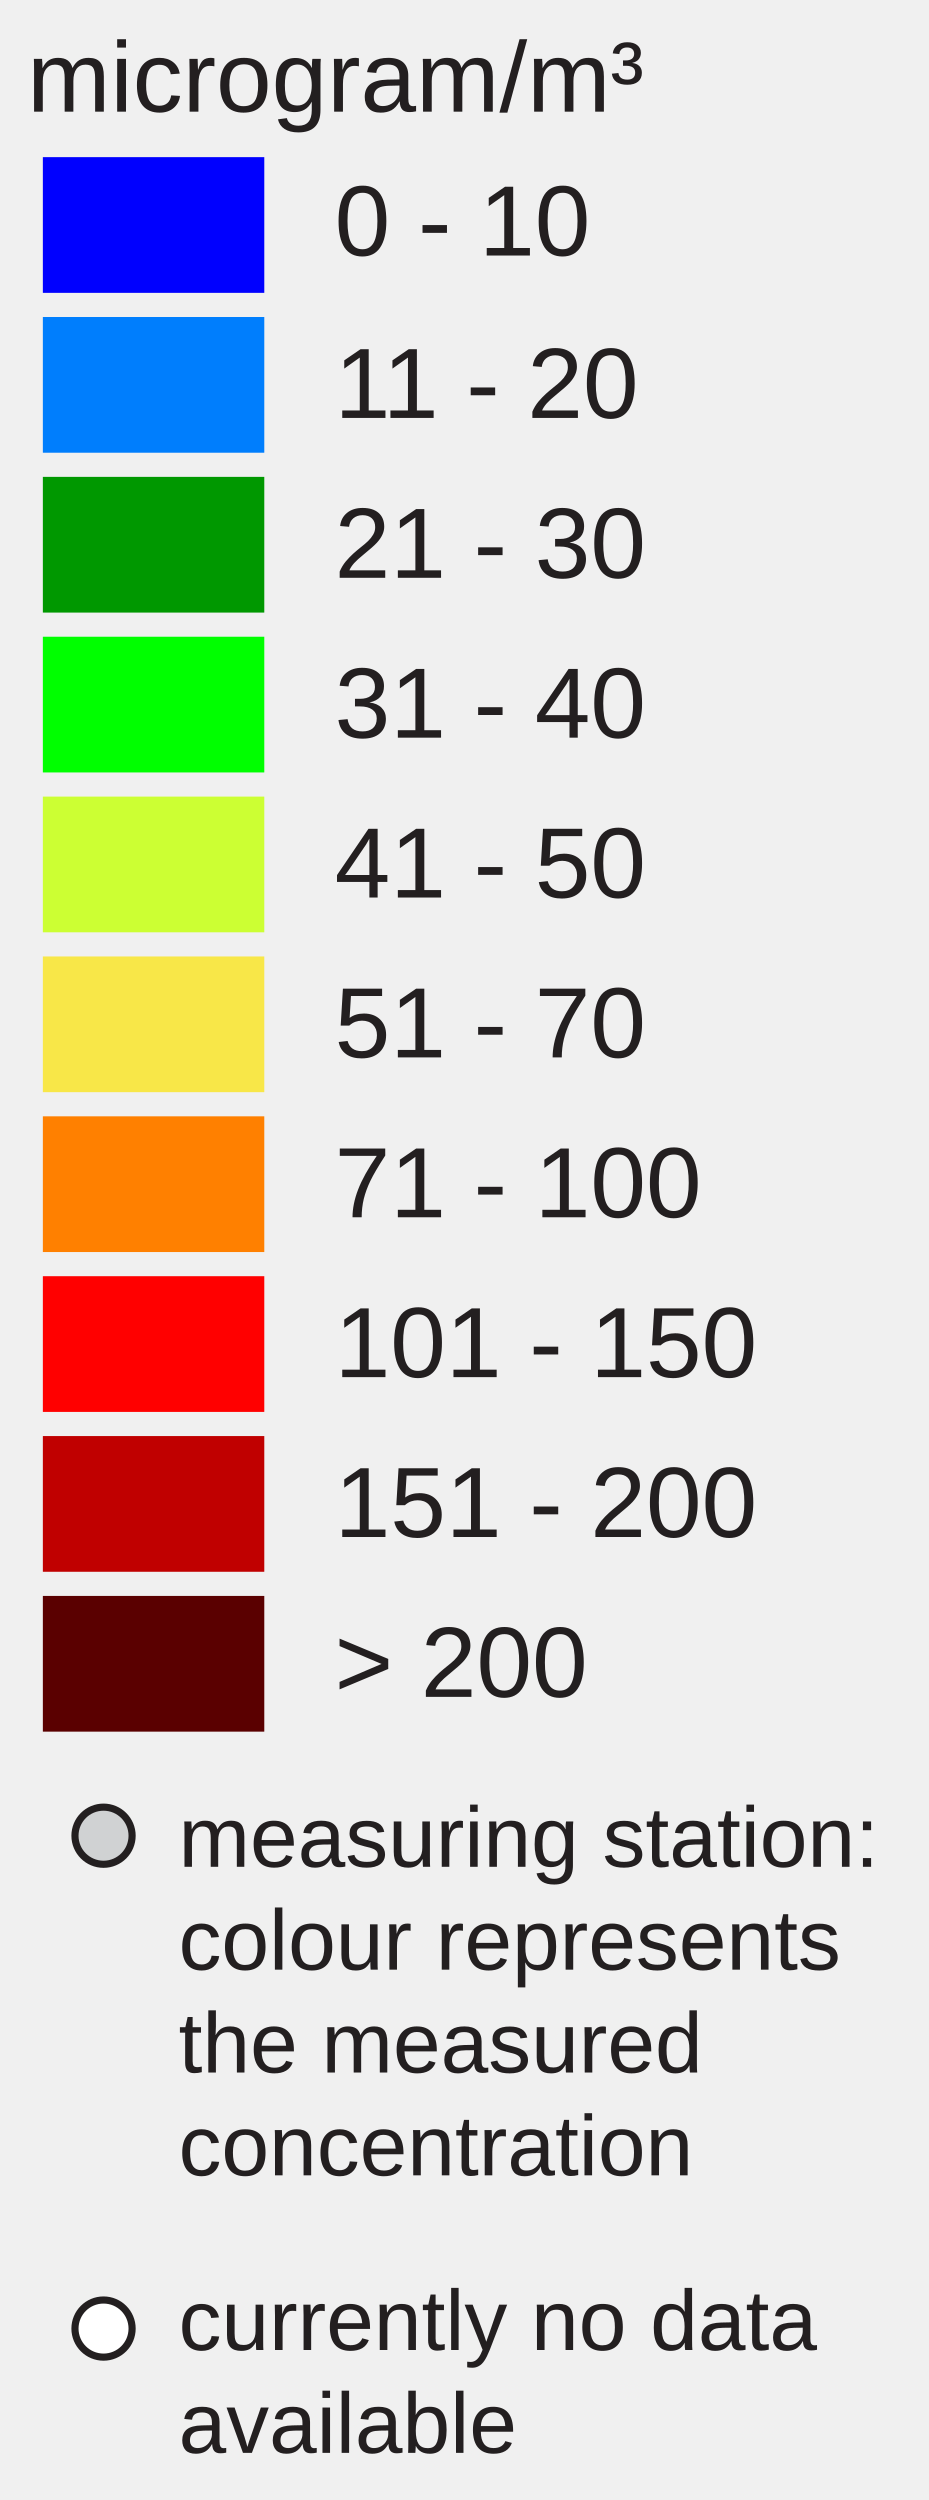
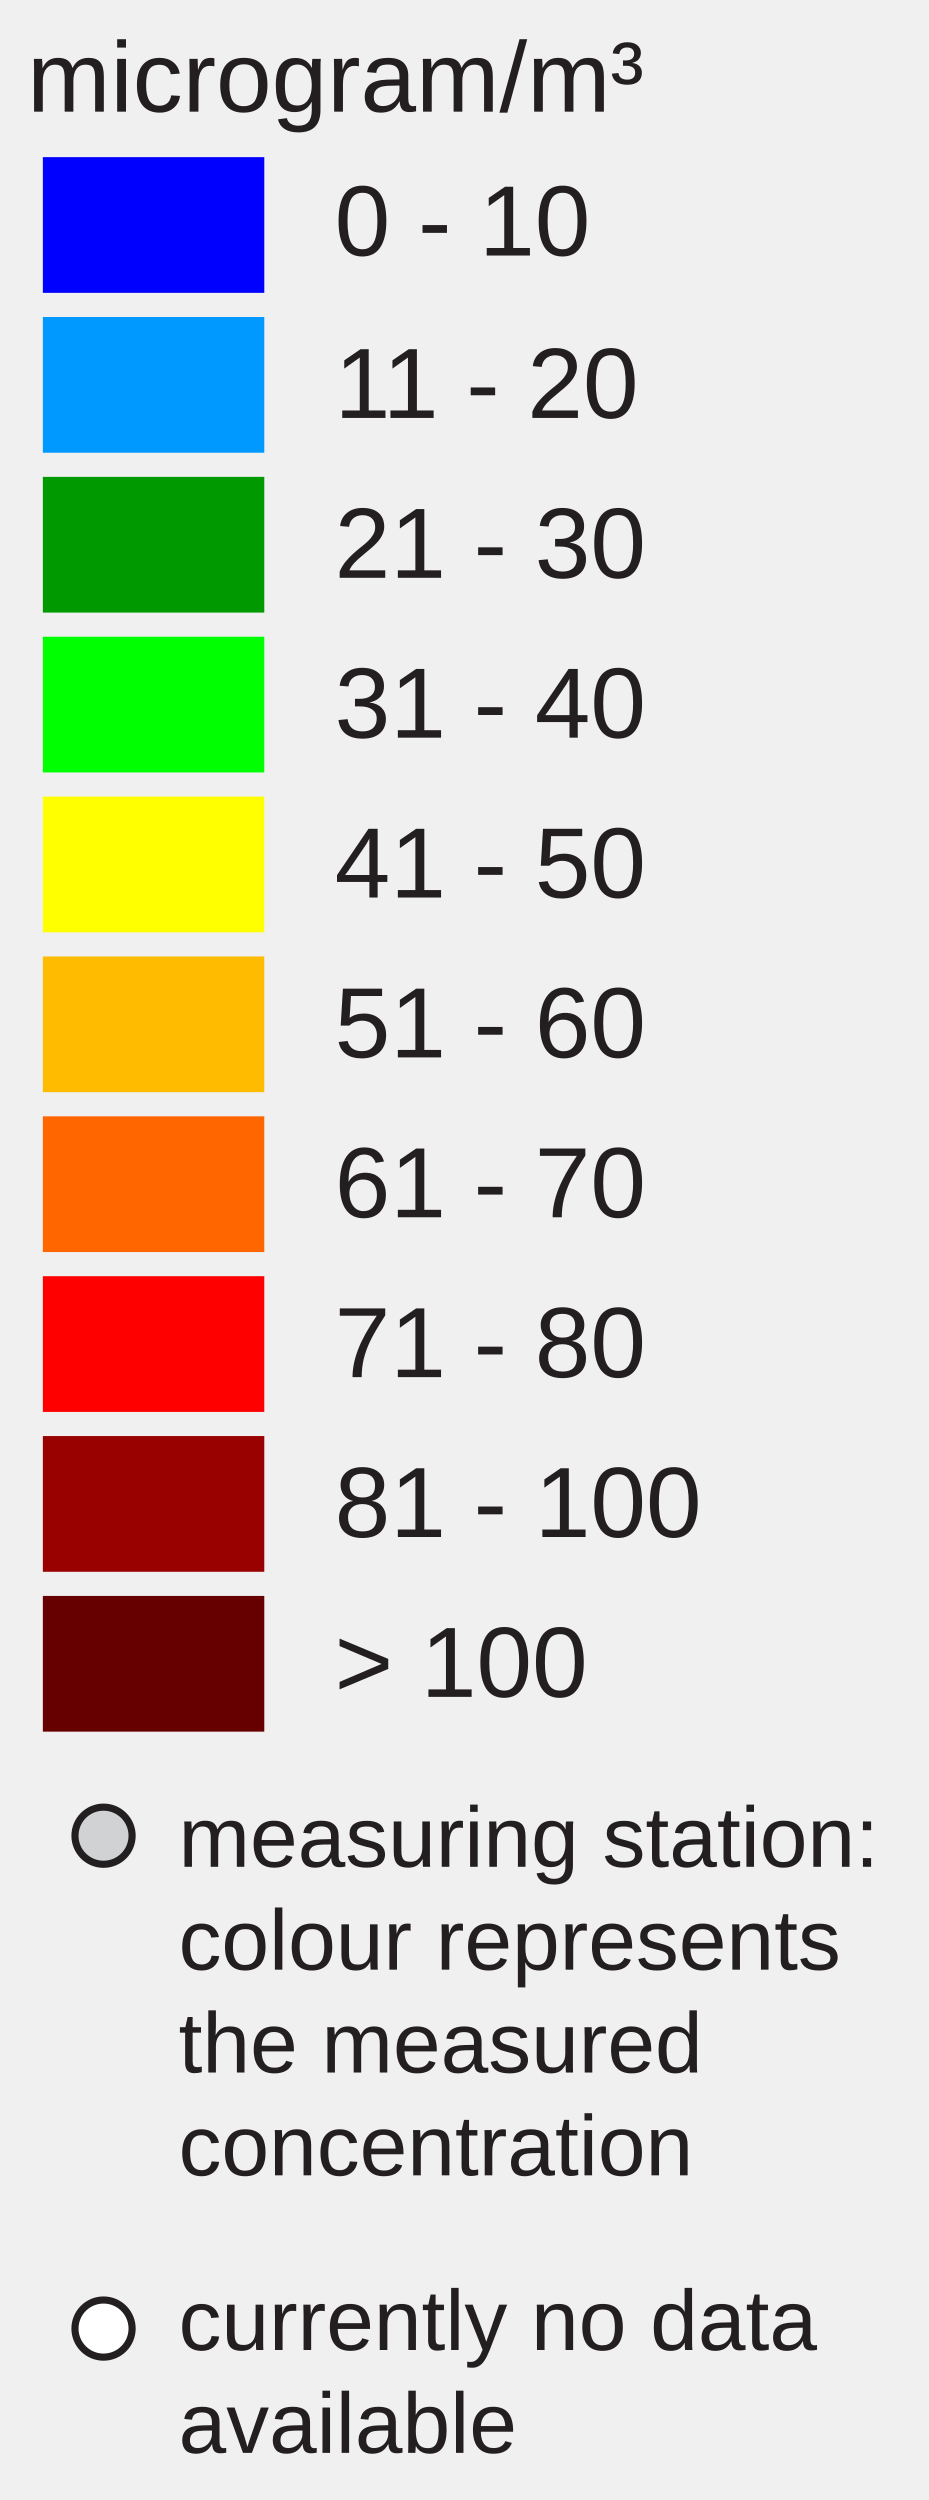
<svg xmlns="http://www.w3.org/2000/svg" version="1.1" id="Layer_1" x="0px" y="0px" width="130px" height="350px" viewBox="0 0 130 350" enable-background="new 0 0 130 350" xml:space="preserve">
  <rect x="6" y="22" fill="#0000FF" width="31" height="19" />
-   <rect x="6" y="44.381" fill="#007EFD" width="31" height="19" />
-   <rect x="6" y="66.762" fill="#009800" width="31" height="19" />
+   <rect x="6" y="44.381" fill="#0099FF" width="31" height="19" />
+   <rect x="6" y="66.762" fill="#009900" width="31" height="19" />
  <rect x="6" y="89.143" fill="#00FF00" width="31" height="19" />
-   <rect x="6" y="111.524" fill="#CCFF33" width="31" height="19" />
-   <rect x="6" y="133.905" fill="#F8E748" width="31" height="19" />
-   <rect x="6" y="156.286" fill="#FF8000" width="31" height="19" />
+   <rect x="6" y="111.524" fill="#FFFF00" width="31" height="19" />
+   <rect x="6" y="133.905" fill="#FFBB00" width="31" height="19" />
+   <rect x="6" y="156.286" fill="#FF6600" width="31" height="19" />
  <rect x="6" y="178.668" fill="#FF0000" width="31" height="19" />
-   <rect x="6" y="201.049" fill="#C00000" width="31" height="19" />
-   <rect x="6" y="223.43" fill="#5A0000" width="31" height="19" />
+   <rect x="6" y="201.049" fill="#990000" width="31" height="19" />
+   <rect x="6" y="223.43" fill="#660000" width="31" height="19" />
  <text transform="matrix(1 0 0 1 46.853 35.7705)" fill="#231F20" font-family="Arial" font-size="14">0 - 10</text>
  <text transform="matrix(1 0 0 1 46.853 58.5112)" fill="#231F20" font-family="Arial" font-size="14">11 - 20</text>
  <text transform="matrix(1 0 0 1 46.853 80.8926)" fill="#231F20" font-family="Arial" font-size="14">21 - 30</text>
  <text transform="matrix(1 0 0 1 46.853 103.2734)" fill="#231F20" font-family="Arial" font-size="14">31 - 40</text>
  <text transform="matrix(1 0 0 1 46.853 125.6548)" fill="#231F20" font-family="Arial" font-size="14">41 - 50</text>
-   <text transform="matrix(1 0 0 1 46.853 148.0352)" fill="#231F20" font-family="Arial" font-size="14">51 - 70</text>
-   <text transform="matrix(1 0 0 1 46.853 170.417)" fill="#231F20" font-family="Arial" font-size="14">71 - 100</text>
-   <text transform="matrix(1 0 0 1 46.853 192.7988)" fill="#231F20" font-family="Arial" font-size="14">101 - 150</text>
-   <text transform="matrix(1 0 0 1 46.853 215.1797)" fill="#231F20" font-family="Arial" font-size="14">151 - 200</text>
-   <text transform="matrix(1 0 0 1 46.853 237.5605)" fill="#231F20" font-family="Arial" font-size="14">&gt; 200</text>
+   <text transform="matrix(1 0 0 1 46.853 148.0352)" fill="#231F20" font-family="Arial" font-size="14">51 - 60</text>
+   <text transform="matrix(1 0 0 1 46.853 170.417)" fill="#231F20" font-family="Arial" font-size="14">61 - 70</text>
+   <text transform="matrix(1 0 0 1 46.853 192.7988)" fill="#231F20" font-family="Arial" font-size="14">71 - 80</text>
+   <text transform="matrix(1 0 0 1 46.853 215.1797)" fill="#231F20" font-family="Arial" font-size="14">81 - 100</text>
+   <text transform="matrix(1 0 0 1 46.853 237.5605)" fill="#231F20" font-family="Arial" font-size="14">&gt; 100</text>
  <text font-size="14" font-family="Arial" transform="translate(3.8027 15.631)" fill="#231F20">microgram/m³</text>
  <circle fill="#D0D2D3" stroke="#231F20" stroke-miterlimit="10" cx="14.495" cy="257" r="4" />
  <circle fill="#FFFFFF" stroke="#231F20" stroke-miterlimit="10" cx="14.495" cy="326" r="4" />
  <text font-size="12" font-family="Arial" transform="translate(25 261.35)" fill="#231F20">measuring station:</text>
  <text font-size="12" font-family="Arial" transform="translate(25 275.75)" fill="#231F20">colour represents</text>
  <text font-size="12" font-family="Arial" transform="translate(25 290.15)" fill="#231F20">the measured</text>
  <text font-size="12" font-family="Arial" transform="translate(25 304.55)" fill="#231F20">concentration</text>
  <text font-size="12" font-family="Arial" transform="translate(25 329)" fill="#231F20">currently no data</text>
  <text font-size="12" font-family="Arial" transform="translate(25 343.4)" fill="#231F20">available</text>
</svg>
